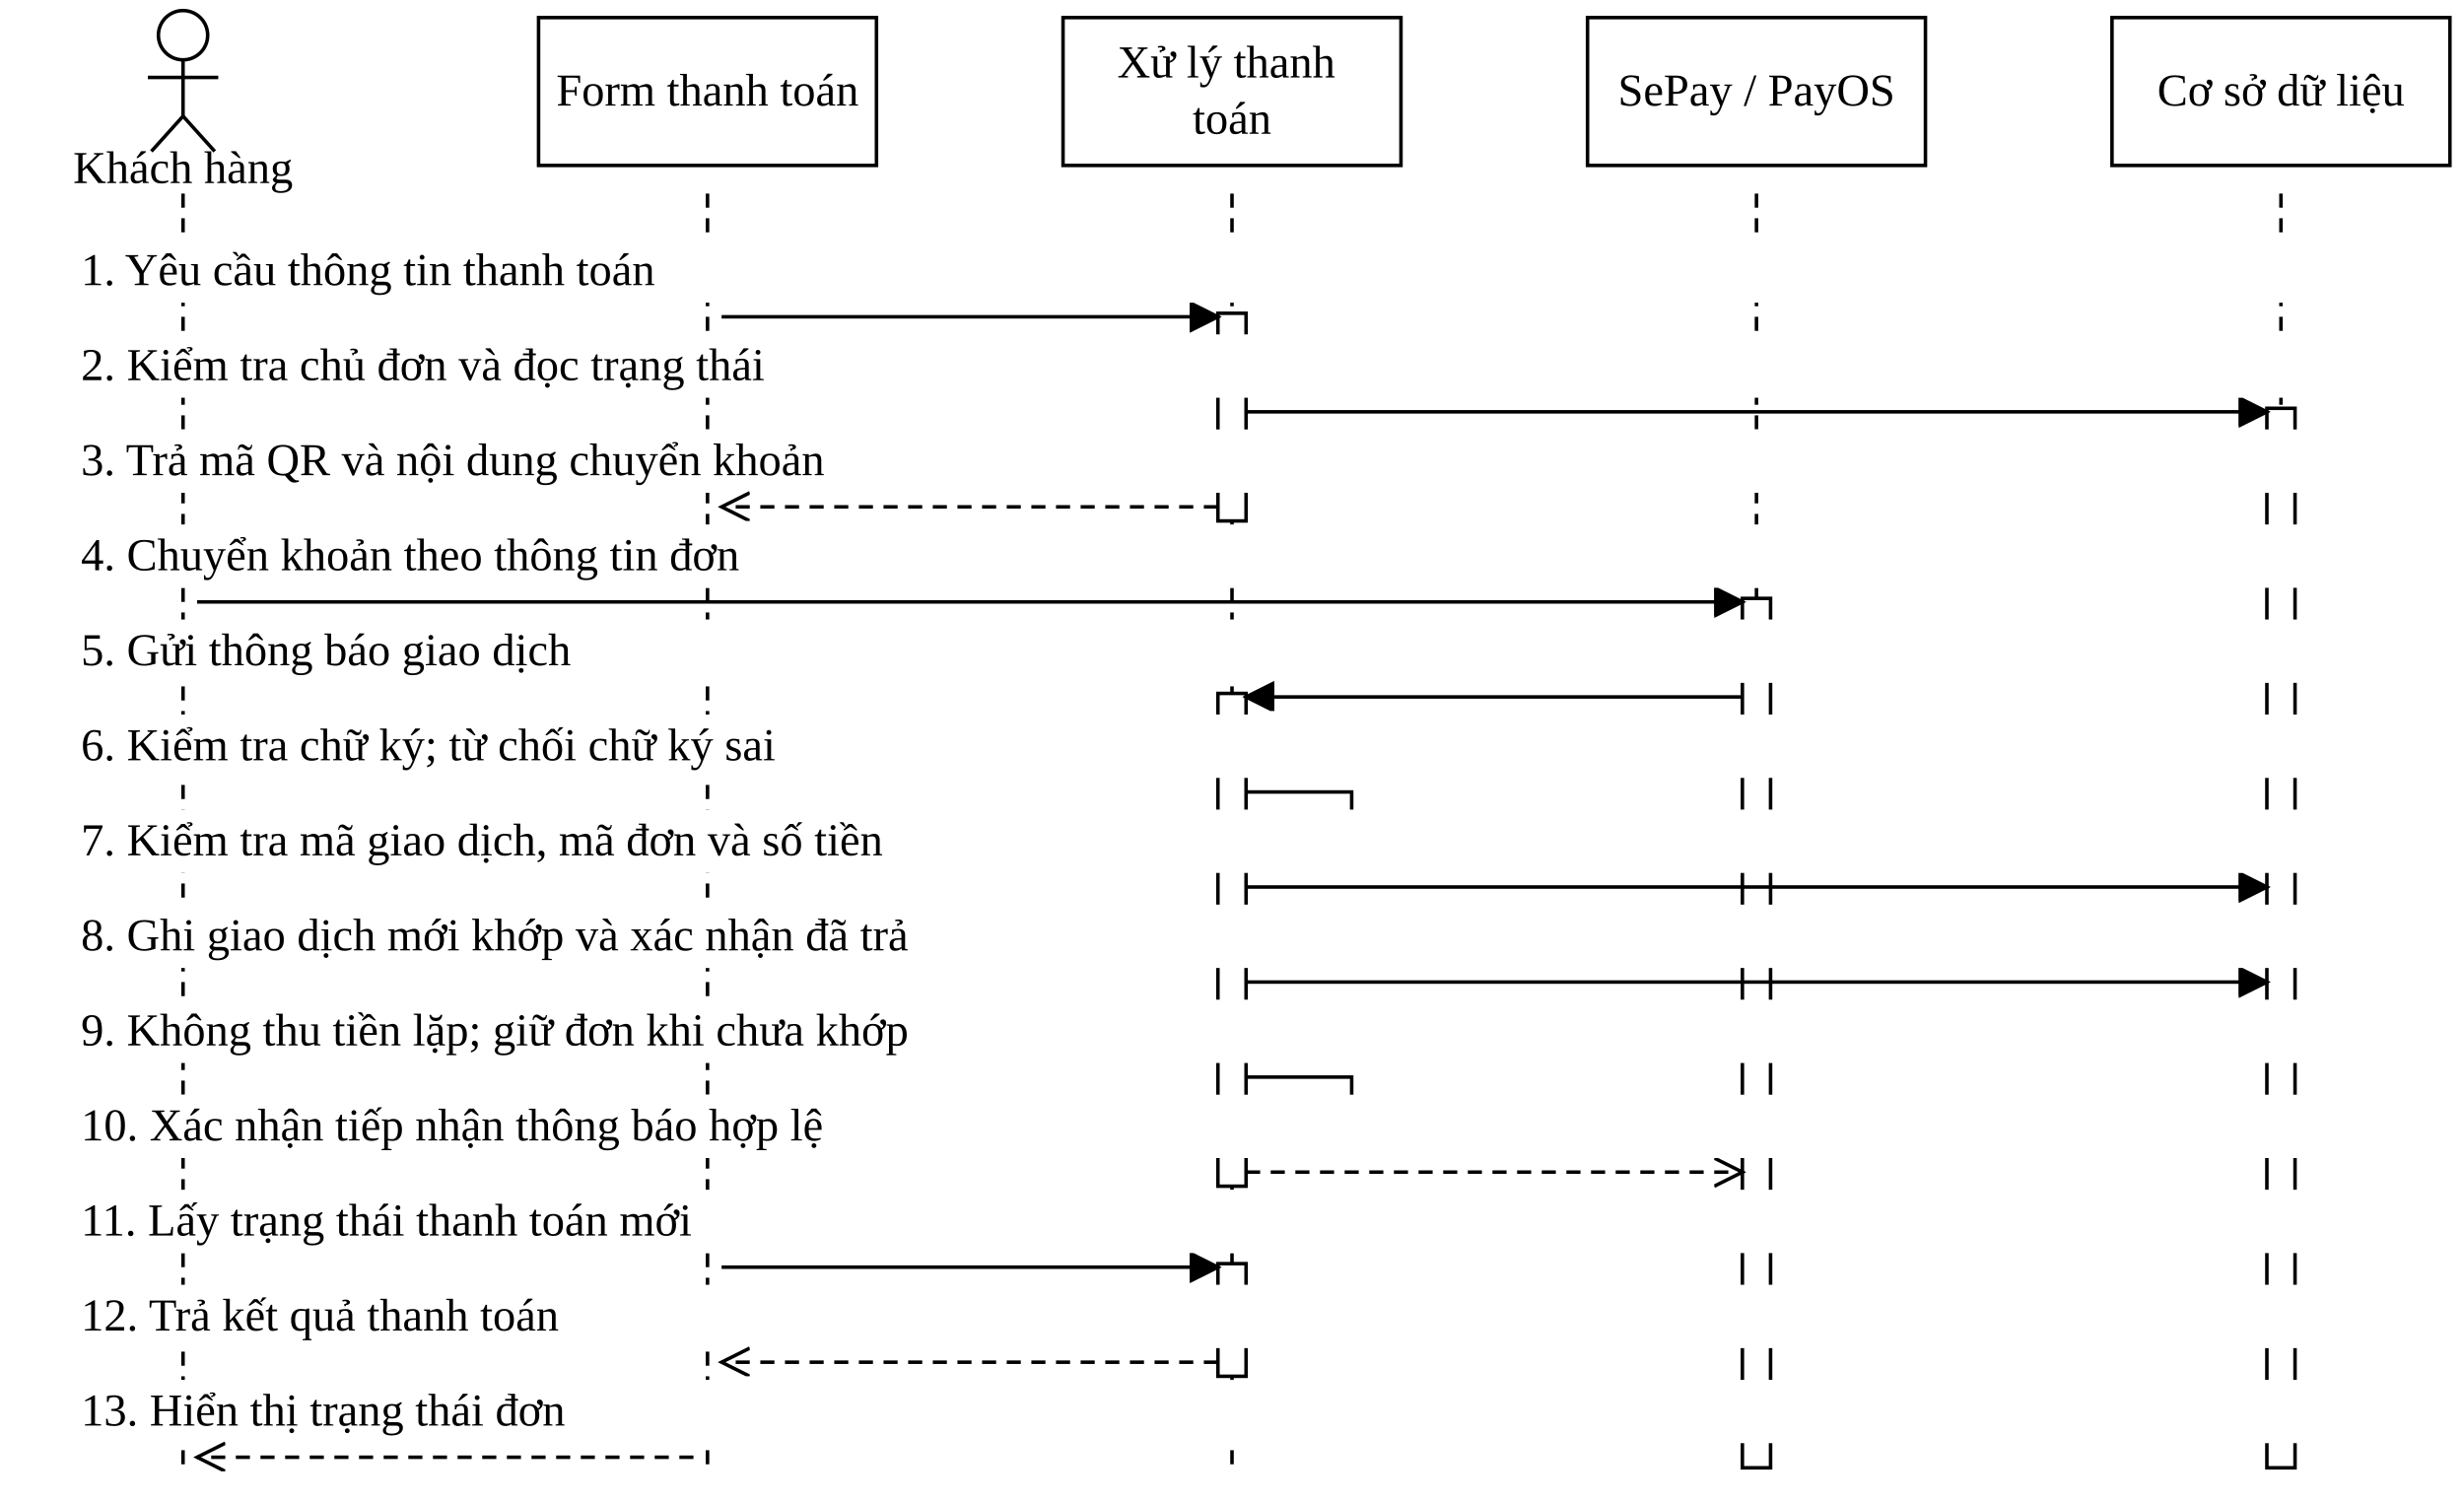
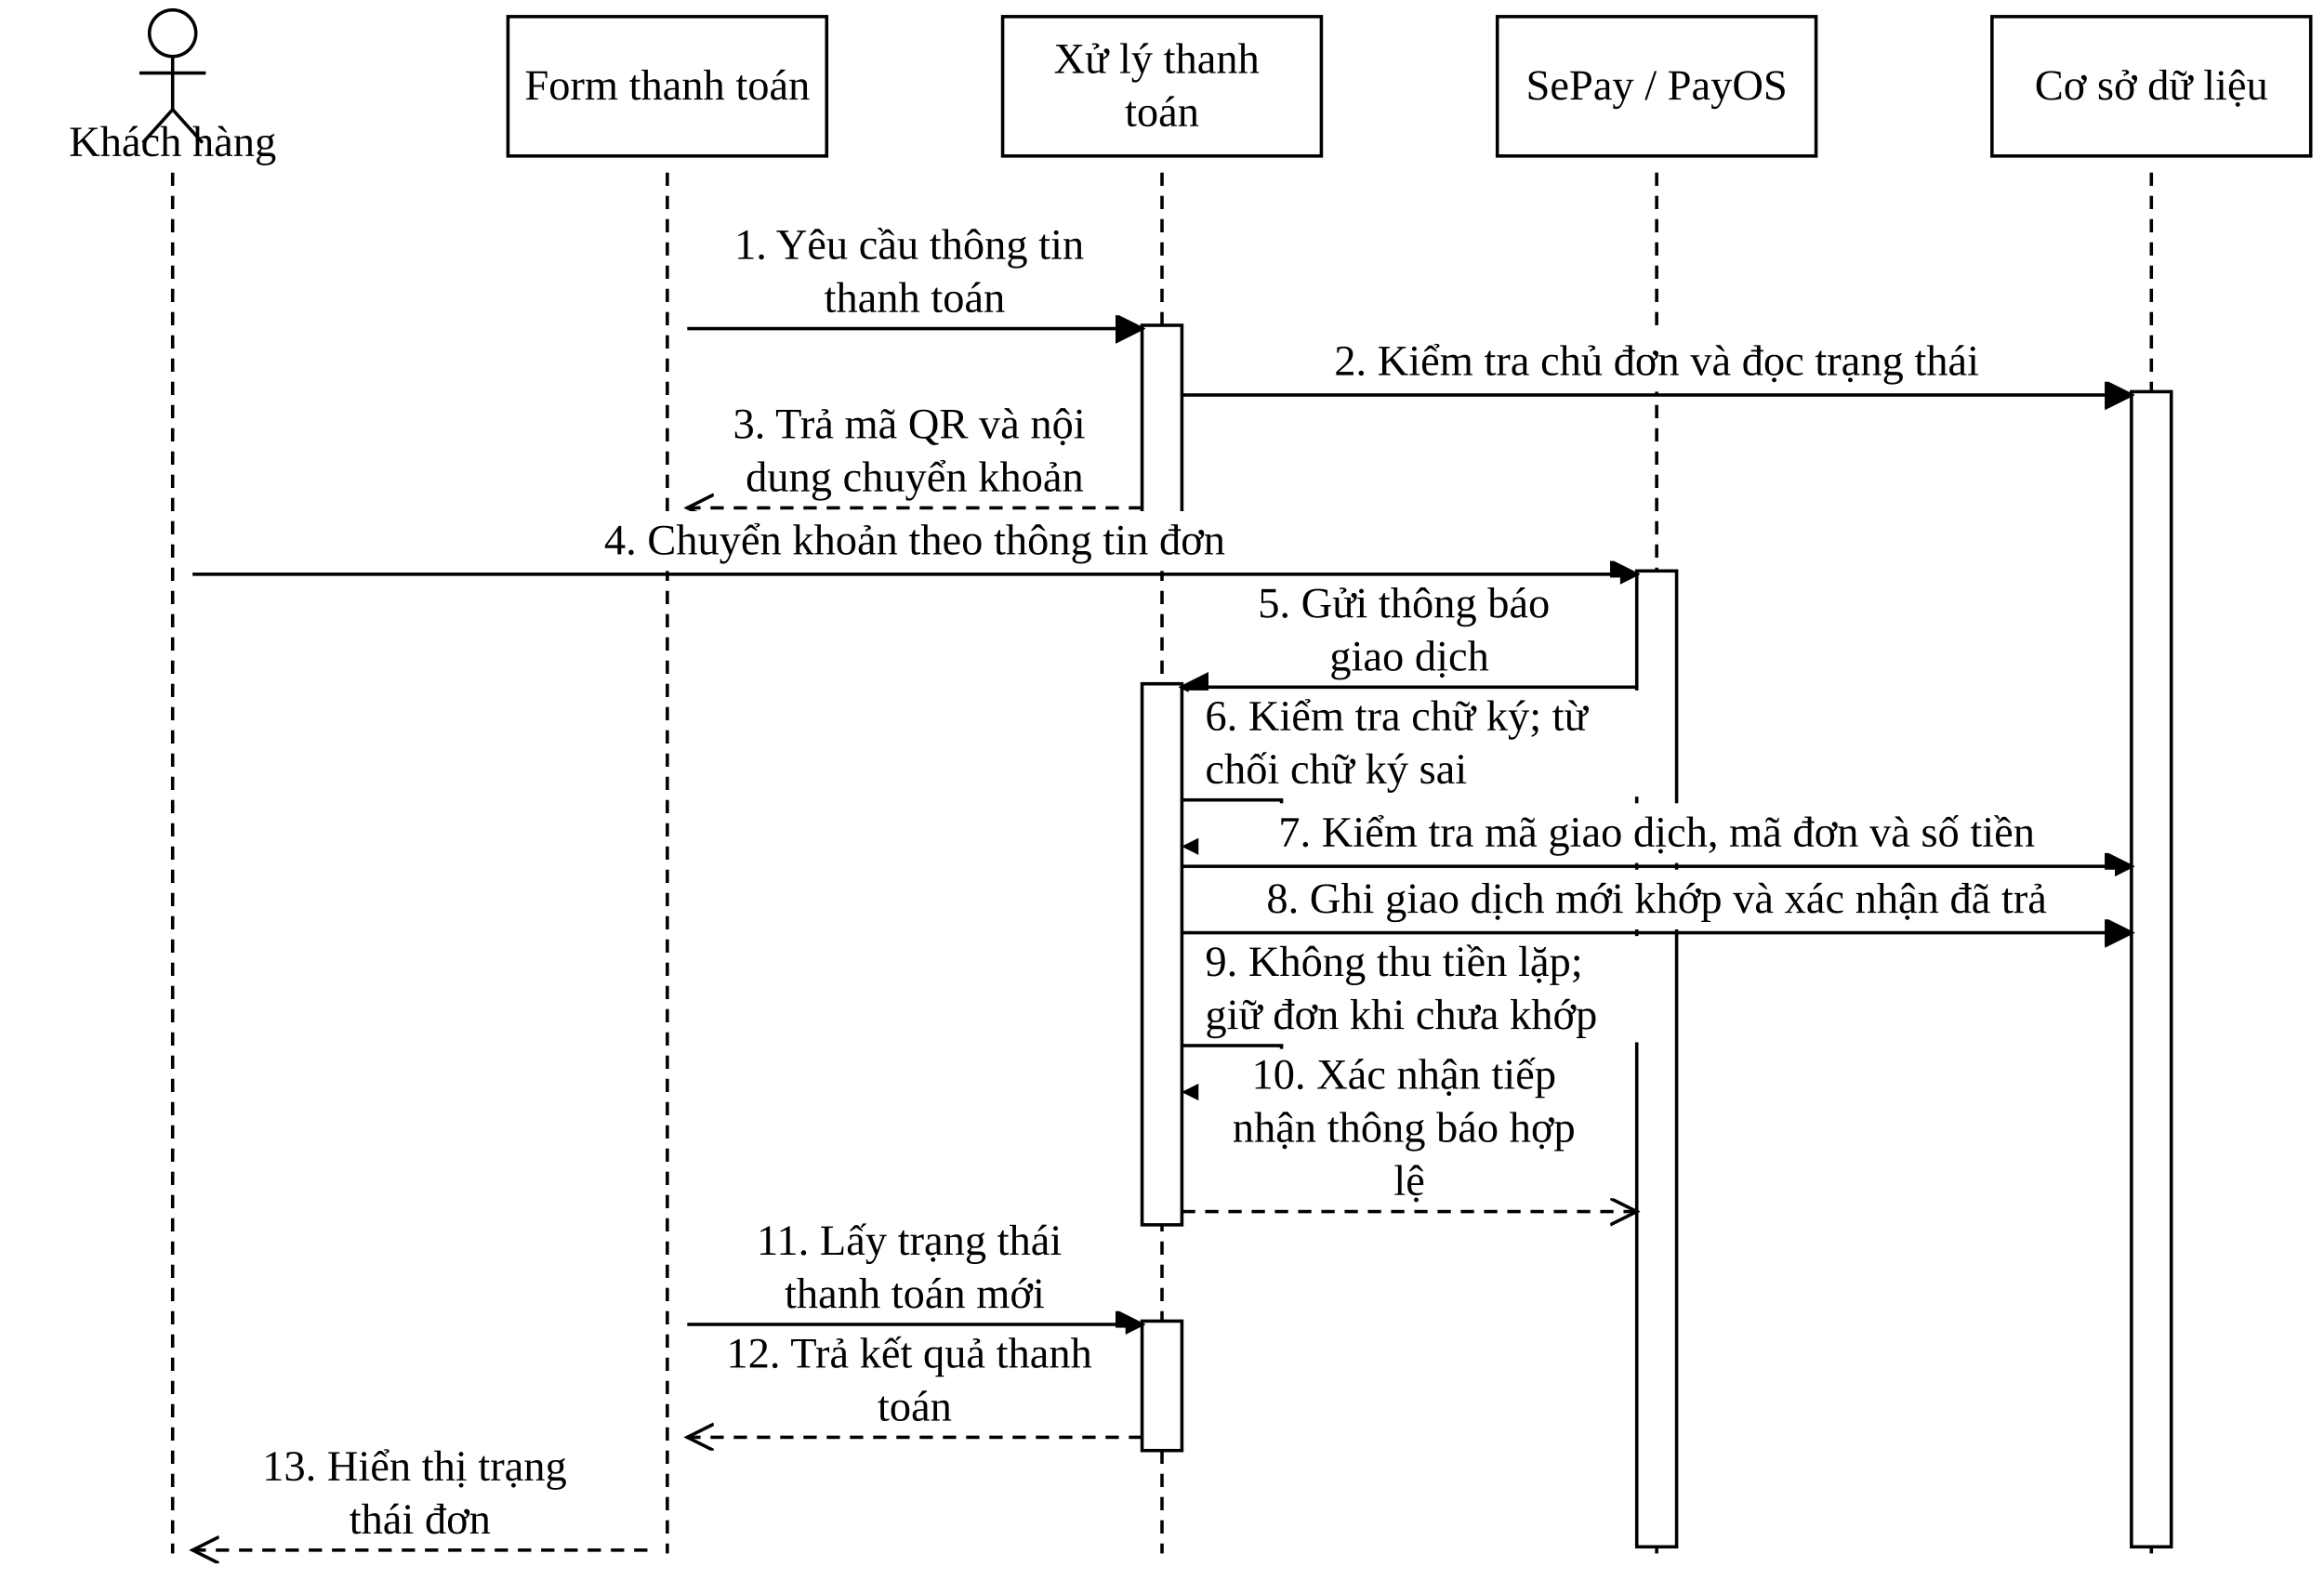
- <svg xmlns="http://www.w3.org/2000/svg" width="700" height="427" viewBox="0 0 700 427">
+ <svg xmlns="http://www.w3.org/2000/svg" width="700" height="476" viewBox="0 0 700 476">
  <rect width="100%" height="100%" fill="white" />
  <defs>
    <marker id="filled" viewBox="0 0 9 9" refX="8" refY="4" markerWidth="9" markerHeight="9" orient="auto" markerUnits="userSpaceOnUse">
      <path d="M 0 0 L 8 4 L 0 8 Z" fill="black" stroke="black" stroke-width="1.0" />
    </marker>
    <marker id="open" viewBox="0 0 9 9" refX="8" refY="4" markerWidth="9" markerHeight="9" orient="auto" markerUnits="userSpaceOnUse">
      <path d="M 0 0 L 8 4 L 0 8" fill="none" stroke="black" stroke-width="1.0" />
    </marker>
    <marker id="triangle" viewBox="0 0 9 9" refX="8" refY="4" markerWidth="9" markerHeight="9" orient="auto" markerUnits="userSpaceOnUse">
      <path d="M 0 0 L 8 4 L 0 8 Z" fill="white" stroke="black" stroke-width="1.0" />
    </marker>
  </defs>
-   <polyline stroke="black" stroke-width="1.0" fill="none" stroke-dasharray="4 3" points="52.0,55 52.0,419" />
-   <polyline stroke="black" stroke-width="1.0" fill="none" stroke-dasharray="4 3" points="201.0,55 201.0,419" />
-   <polyline stroke="black" stroke-width="1.0" fill="none" stroke-dasharray="4 3" points="350.0,55 350.0,419" />
-   <polyline stroke="black" stroke-width="1.0" fill="none" stroke-dasharray="4 3" points="499.0,55 499.0,419" />
-   <polyline stroke="black" stroke-width="1.0" fill="none" stroke-dasharray="4 3" points="648.0,55 648.0,419" />
-   <rect stroke="black" stroke-width="1.0" fill="white" x="346.0" y="89" width="8" height="59" />
-   <rect stroke="black" stroke-width="1.0" fill="white" x="346.0" y="197" width="8" height="140" />
-   <rect stroke="black" stroke-width="1.0" fill="white" x="346.0" y="359" width="8" height="32" />
-   <rect stroke="black" stroke-width="1.0" fill="white" x="495.0" y="170" width="8" height="247" />
-   <rect stroke="black" stroke-width="1.0" fill="white" x="644.0" y="116" width="8" height="301" />
-   <rect x="18" y="68" width="664" height="18" fill="white" />
-   <text x="23" y="81.0" text-anchor="start" font-family="Times New Roman" font-size="13" font-weight="normal" font-style="normal" fill="black">
-     <tspan x="23" dy="0">1. Yêu cầu thông tin thanh toán</tspan>
+   <polyline stroke="black" stroke-width="1.0" fill="none" stroke-dasharray="4 3" points="52.0,52 52.0,468" />
+   <polyline stroke="black" stroke-width="1.0" fill="none" stroke-dasharray="4 3" points="201.0,52 201.0,468" />
+   <polyline stroke="black" stroke-width="1.0" fill="none" stroke-dasharray="4 3" points="350.0,52 350.0,468" />
+   <polyline stroke="black" stroke-width="1.0" fill="none" stroke-dasharray="4 3" points="499.0,52 499.0,468" />
+   <polyline stroke="black" stroke-width="1.0" fill="none" stroke-dasharray="4 3" points="648.0,52 648.0,468" />
+   <rect stroke="black" stroke-width="1.0" fill="white" x="344.0" y="98" width="12" height="59" />
+   <rect stroke="black" stroke-width="1.0" fill="white" x="344.0" y="206" width="12" height="163" />
+   <rect stroke="black" stroke-width="1.0" fill="white" x="344.0" y="398" width="12" height="39" />
+   <rect stroke="black" stroke-width="1.0" fill="white" x="493.0" y="172" width="12" height="294" />
+   <rect stroke="black" stroke-width="1.0" fill="white" x="642.0" y="118" width="12" height="348" />
+   <rect x="212.0" y="66" width="127.0" height="32" fill="white" />
+   <text x="275.5" y="78.0" text-anchor="middle" font-family="Times New Roman" font-size="13" font-weight="normal" font-style="normal" fill="black">
+     <tspan x="275.5" dy="0">1. Yêu cầu thông tin</tspan>
+     <tspan x="275.5" dy="16">thanh toán</tspan>
  </text>
-   <polyline stroke="black" stroke-width="1.0" fill="none" points="205.0,90 346.0,90" marker-end="url(#filled)" />
-   <rect x="18" y="95" width="664" height="18" fill="white" />
-   <text x="23" y="108.0" text-anchor="start" font-family="Times New Roman" font-size="13" font-weight="normal" font-style="normal" fill="black">
-     <tspan x="23" dy="0">2. Kiểm tra chủ đơn và đọc trạng thái</tspan>
+   <polyline stroke="black" stroke-width="1.0" fill="none" points="207.0,99 344.0,99" marker-end="url(#filled)" />
+   <rect x="361.0" y="100" width="276.0" height="18" fill="white" />
+   <text x="499.0" y="113.0" text-anchor="middle" font-family="Times New Roman" font-size="13" font-weight="normal" font-style="normal" fill="black">
+     <tspan x="499.0" dy="0">2. Kiểm tra chủ đơn và đọc trạng thái</tspan>
  </text>
-   <polyline stroke="black" stroke-width="1.0" fill="none" points="354.0,117 644.0,117" marker-end="url(#filled)" />
-   <rect x="18" y="122" width="664" height="18" fill="white" />
-   <text x="23" y="135.0" text-anchor="start" font-family="Times New Roman" font-size="13" font-weight="normal" font-style="normal" fill="black">
-     <tspan x="23" dy="0">3. Trả mã QR và nội dung chuyển khoản</tspan>
+   <polyline stroke="black" stroke-width="1.0" fill="none" points="356.0,119 642.0,119" marker-end="url(#filled)" />
+   <rect x="212.0" y="120" width="127.0" height="32" fill="white" />
+   <text x="275.5" y="132.0" text-anchor="middle" font-family="Times New Roman" font-size="13" font-weight="normal" font-style="normal" fill="black">
+     <tspan x="275.5" dy="0">3. Trả mã QR và nội</tspan>
+     <tspan x="275.5" dy="16">dung chuyển khoản</tspan>
  </text>
-   <polyline stroke="black" stroke-width="1.0" fill="none" stroke-dasharray="4 3" points="346.0,144 205.0,144" marker-end="url(#open)" />
-   <rect x="18" y="149" width="664" height="18" fill="white" />
-   <text x="23" y="162.0" text-anchor="start" font-family="Times New Roman" font-size="13" font-weight="normal" font-style="normal" fill="black">
-     <tspan x="23" dy="0">4. Chuyển khoản theo thông tin đơn</tspan>
+   <polyline stroke="black" stroke-width="1.0" fill="none" stroke-dasharray="4 3" points="344.0,153 207.0,153" marker-end="url(#open)" />
+   <rect x="63.0" y="154" width="425.0" height="18" fill="white" />
+   <text x="275.5" y="167.0" text-anchor="middle" font-family="Times New Roman" font-size="13" font-weight="normal" font-style="normal" fill="black">
+     <tspan x="275.5" dy="0">4. Chuyển khoản theo thông tin đơn</tspan>
  </text>
-   <polyline stroke="black" stroke-width="1.0" fill="none" points="56.0,171 495.0,171" marker-end="url(#filled)" />
-   <rect x="18" y="176" width="664" height="18" fill="white" />
-   <text x="23" y="189.0" text-anchor="start" font-family="Times New Roman" font-size="13" font-weight="normal" font-style="normal" fill="black">
-     <tspan x="23" dy="0">5. Gửi thông báo giao dịch</tspan>
+   <polyline stroke="black" stroke-width="1.0" fill="none" points="58.0,173 493.0,173" marker-end="url(#filled)" />
+   <rect x="361.0" y="174" width="127.0" height="32" fill="white" />
+   <text x="424.5" y="186.0" text-anchor="middle" font-family="Times New Roman" font-size="13" font-weight="normal" font-style="normal" fill="black">
+     <tspan x="424.5" dy="0">5. Gửi thông báo</tspan>
+     <tspan x="424.5" dy="16">giao dịch</tspan>
  </text>
-   <polyline stroke="black" stroke-width="1.0" fill="none" points="495.0,198 354.0,198" marker-end="url(#filled)" />
-   <rect x="18" y="203" width="664" height="18" fill="white" />
-   <text x="23" y="216.0" text-anchor="start" font-family="Times New Roman" font-size="13" font-weight="normal" font-style="normal" fill="black">
-     <tspan x="23" dy="0">6. Kiểm tra chữ ký; từ chối chữ ký sai</tspan>
+   <polyline stroke="black" stroke-width="1.0" fill="none" points="493.0,207 356.0,207" marker-end="url(#filled)" />
+   <rect x="358.0" y="208" width="136" height="32" fill="white" />
+   <text x="363.0" y="220.0" text-anchor="start" font-family="Times New Roman" font-size="13" font-weight="normal" font-style="normal" fill="black">
+     <tspan x="363.0" dy="0">6. Kiểm tra chữ ký; từ</tspan>
+     <tspan x="363.0" dy="16">chối chữ ký sai</tspan>
  </text>
-   <polyline stroke="black" stroke-width="1.0" fill="none" points="354.0,225 384.0,225 384.0,237 355.0,237" marker-end="url(#filled)" />
-   <rect x="18" y="230" width="664" height="18" fill="white" />
-   <text x="23" y="243.0" text-anchor="start" font-family="Times New Roman" font-size="13" font-weight="normal" font-style="normal" fill="black">
-     <tspan x="23" dy="0">7. Kiểm tra mã giao dịch, mã đơn và số tiền</tspan>
+   <polyline stroke="black" stroke-width="1.0" fill="none" points="356.0,241 386.0,241 386.0,255 357.0,255" marker-end="url(#filled)" />
+   <rect x="361.0" y="242" width="276.0" height="18" fill="white" />
+   <text x="499.0" y="255.0" text-anchor="middle" font-family="Times New Roman" font-size="13" font-weight="normal" font-style="normal" fill="black">
+     <tspan x="499.0" dy="0">7. Kiểm tra mã giao dịch, mã đơn và số tiền</tspan>
  </text>
-   <polyline stroke="black" stroke-width="1.0" fill="none" points="354.0,252 644.0,252" marker-end="url(#filled)" />
-   <rect x="18" y="257" width="664" height="18" fill="white" />
-   <text x="23" y="270.0" text-anchor="start" font-family="Times New Roman" font-size="13" font-weight="normal" font-style="normal" fill="black">
-     <tspan x="23" dy="0">8. Ghi giao dịch mới khớp và xác nhận đã trả</tspan>
+   <polyline stroke="black" stroke-width="1.0" fill="none" points="356.0,261 642.0,261" marker-end="url(#filled)" />
+   <rect x="361.0" y="262" width="276.0" height="18" fill="white" />
+   <text x="499.0" y="275.0" text-anchor="middle" font-family="Times New Roman" font-size="13" font-weight="normal" font-style="normal" fill="black">
+     <tspan x="499.0" dy="0">8. Ghi giao dịch mới khớp và xác nhận đã trả</tspan>
  </text>
-   <polyline stroke="black" stroke-width="1.0" fill="none" points="354.0,279 644.0,279" marker-end="url(#filled)" />
-   <rect x="18" y="284" width="664" height="18" fill="white" />
-   <text x="23" y="297.0" text-anchor="start" font-family="Times New Roman" font-size="13" font-weight="normal" font-style="normal" fill="black">
-     <tspan x="23" dy="0">9. Không thu tiền lặp; giữ đơn khi chưa khớp</tspan>
+   <polyline stroke="black" stroke-width="1.0" fill="none" points="356.0,281 642.0,281" marker-end="url(#filled)" />
+   <rect x="358.0" y="282" width="136" height="32" fill="white" />
+   <text x="363.0" y="294.0" text-anchor="start" font-family="Times New Roman" font-size="13" font-weight="normal" font-style="normal" fill="black">
+     <tspan x="363.0" dy="0">9. Không thu tiền lặp;</tspan>
+     <tspan x="363.0" dy="16">giữ đơn khi chưa khớp</tspan>
  </text>
-   <polyline stroke="black" stroke-width="1.0" fill="none" points="354.0,306 384.0,306 384.0,318 355.0,318" marker-end="url(#filled)" />
-   <rect x="18" y="311" width="664" height="18" fill="white" />
-   <text x="23" y="324.0" text-anchor="start" font-family="Times New Roman" font-size="13" font-weight="normal" font-style="normal" fill="black">
-     <tspan x="23" dy="0">10. Xác nhận tiếp nhận thông báo hợp lệ</tspan>
+   <polyline stroke="black" stroke-width="1.0" fill="none" points="356.0,315 386.0,315 386.0,329 357.0,329" marker-end="url(#filled)" />
+   <rect x="361.0" y="316" width="127.0" height="48" fill="white" />
+   <text x="424.5" y="328.0" text-anchor="middle" font-family="Times New Roman" font-size="13" font-weight="normal" font-style="normal" fill="black">
+     <tspan x="424.5" dy="0">10. Xác nhận tiếp</tspan>
+     <tspan x="424.5" dy="16">nhận thông báo hợp</tspan>
+     <tspan x="424.5" dy="16">lệ</tspan>
  </text>
-   <polyline stroke="black" stroke-width="1.0" fill="none" stroke-dasharray="4 3" points="354.0,333 495.0,333" marker-end="url(#open)" />
-   <rect x="18" y="338" width="664" height="18" fill="white" />
-   <text x="23" y="351.0" text-anchor="start" font-family="Times New Roman" font-size="13" font-weight="normal" font-style="normal" fill="black">
-     <tspan x="23" dy="0">11. Lấy trạng thái thanh toán mới</tspan>
+   <polyline stroke="black" stroke-width="1.0" fill="none" stroke-dasharray="4 3" points="356.0,365 493.0,365" marker-end="url(#open)" />
+   <rect x="212.0" y="366" width="127.0" height="32" fill="white" />
+   <text x="275.5" y="378.0" text-anchor="middle" font-family="Times New Roman" font-size="13" font-weight="normal" font-style="normal" fill="black">
+     <tspan x="275.5" dy="0">11. Lấy trạng thái</tspan>
+     <tspan x="275.5" dy="16">thanh toán mới</tspan>
  </text>
-   <polyline stroke="black" stroke-width="1.0" fill="none" points="205.0,360 346.0,360" marker-end="url(#filled)" />
-   <rect x="18" y="365" width="664" height="18" fill="white" />
-   <text x="23" y="378.0" text-anchor="start" font-family="Times New Roman" font-size="13" font-weight="normal" font-style="normal" fill="black">
-     <tspan x="23" dy="0">12. Trả kết quả thanh toán</tspan>
+   <polyline stroke="black" stroke-width="1.0" fill="none" points="207.0,399 344.0,399" marker-end="url(#filled)" />
+   <rect x="212.0" y="400" width="127.0" height="32" fill="white" />
+   <text x="275.5" y="412.0" text-anchor="middle" font-family="Times New Roman" font-size="13" font-weight="normal" font-style="normal" fill="black">
+     <tspan x="275.5" dy="0">12. Trả kết quả thanh</tspan>
+     <tspan x="275.5" dy="16">toán</tspan>
  </text>
-   <polyline stroke="black" stroke-width="1.0" fill="none" stroke-dasharray="4 3" points="346.0,387 205.0,387" marker-end="url(#open)" />
-   <rect x="18" y="392" width="664" height="18" fill="white" />
-   <text x="23" y="405.0" text-anchor="start" font-family="Times New Roman" font-size="13" font-weight="normal" font-style="normal" fill="black">
-     <tspan x="23" dy="0">13. Hiển thị trạng thái đơn</tspan>
+   <polyline stroke="black" stroke-width="1.0" fill="none" stroke-dasharray="4 3" points="344.0,433 207.0,433" marker-end="url(#open)" />
+   <rect x="63.0" y="434" width="127.0" height="32" fill="white" />
+   <text x="126.5" y="446.0" text-anchor="middle" font-family="Times New Roman" font-size="13" font-weight="normal" font-style="normal" fill="black">
+     <tspan x="126.5" dy="0">13. Hiển thị trạng</tspan>
+     <tspan x="126.5" dy="16">thái đơn</tspan>
  </text>
-   <polyline stroke="black" stroke-width="1.0" fill="none" stroke-dasharray="4 3" points="197.0,414 56.0,414" marker-end="url(#open)" />
+   <polyline stroke="black" stroke-width="1.0" fill="none" stroke-dasharray="4 3" points="195.0,467 58.0,467" marker-end="url(#open)" />
  <ellipse stroke="black" stroke-width="1.0" fill="white" cx="52.0" cy="10.0" rx="7.0" ry="7.0" />
  <polyline stroke="black" stroke-width="1.0" fill="none" points="52.0,17 52.0,33" />
  <polyline stroke="black" stroke-width="1.0" fill="none" points="42.0,22 62.0,22" />
  <polyline stroke="black" stroke-width="1.0" fill="none" points="52.0,33 43.0,43" />
  <polyline stroke="black" stroke-width="1.0" fill="none" points="52.0,33 61.0,43" />
-   <text x="52.0" y="52.0" text-anchor="middle" font-family="Times New Roman" font-size="13" font-weight="normal" font-style="normal" fill="black">
+   <text x="52.0" y="47.0" text-anchor="middle" font-family="Times New Roman" font-size="13" font-weight="normal" font-style="normal" fill="black">
    <tspan x="52.0" dy="0">Khách hàng</tspan>
  </text>
  <rect stroke="black" stroke-width="1.0" fill="white" x="153.0" y="5" width="96" height="42" />
  <text x="201.0" y="30.0" text-anchor="middle" font-family="Times New Roman" font-size="13" font-weight="normal" font-style="normal" fill="black">
    <tspan x="201.0" dy="0">Form thanh toán</tspan>
  </text>
  <rect stroke="black" stroke-width="1.0" fill="white" x="302.0" y="5" width="96" height="42" />
  <text x="350.0" y="22.0" text-anchor="middle" font-family="Times New Roman" font-size="13" font-weight="normal" font-style="normal" fill="black">
    <tspan x="350.0" dy="0">Xử lý thanh</tspan>
    <tspan x="350.0" dy="16">toán</tspan>
  </text>
  <rect stroke="black" stroke-width="1.0" fill="white" x="451.0" y="5" width="96" height="42" />
  <text x="499.0" y="30.0" text-anchor="middle" font-family="Times New Roman" font-size="13" font-weight="normal" font-style="normal" fill="black">
    <tspan x="499.0" dy="0">SePay / PayOS</tspan>
  </text>
  <rect stroke="black" stroke-width="1.0" fill="white" x="600.0" y="5" width="96" height="42" />
  <text x="648.0" y="30.0" text-anchor="middle" font-family="Times New Roman" font-size="13" font-weight="normal" font-style="normal" fill="black">
    <tspan x="648.0" dy="0">Cơ sở dữ liệu</tspan>
  </text>
</svg>
